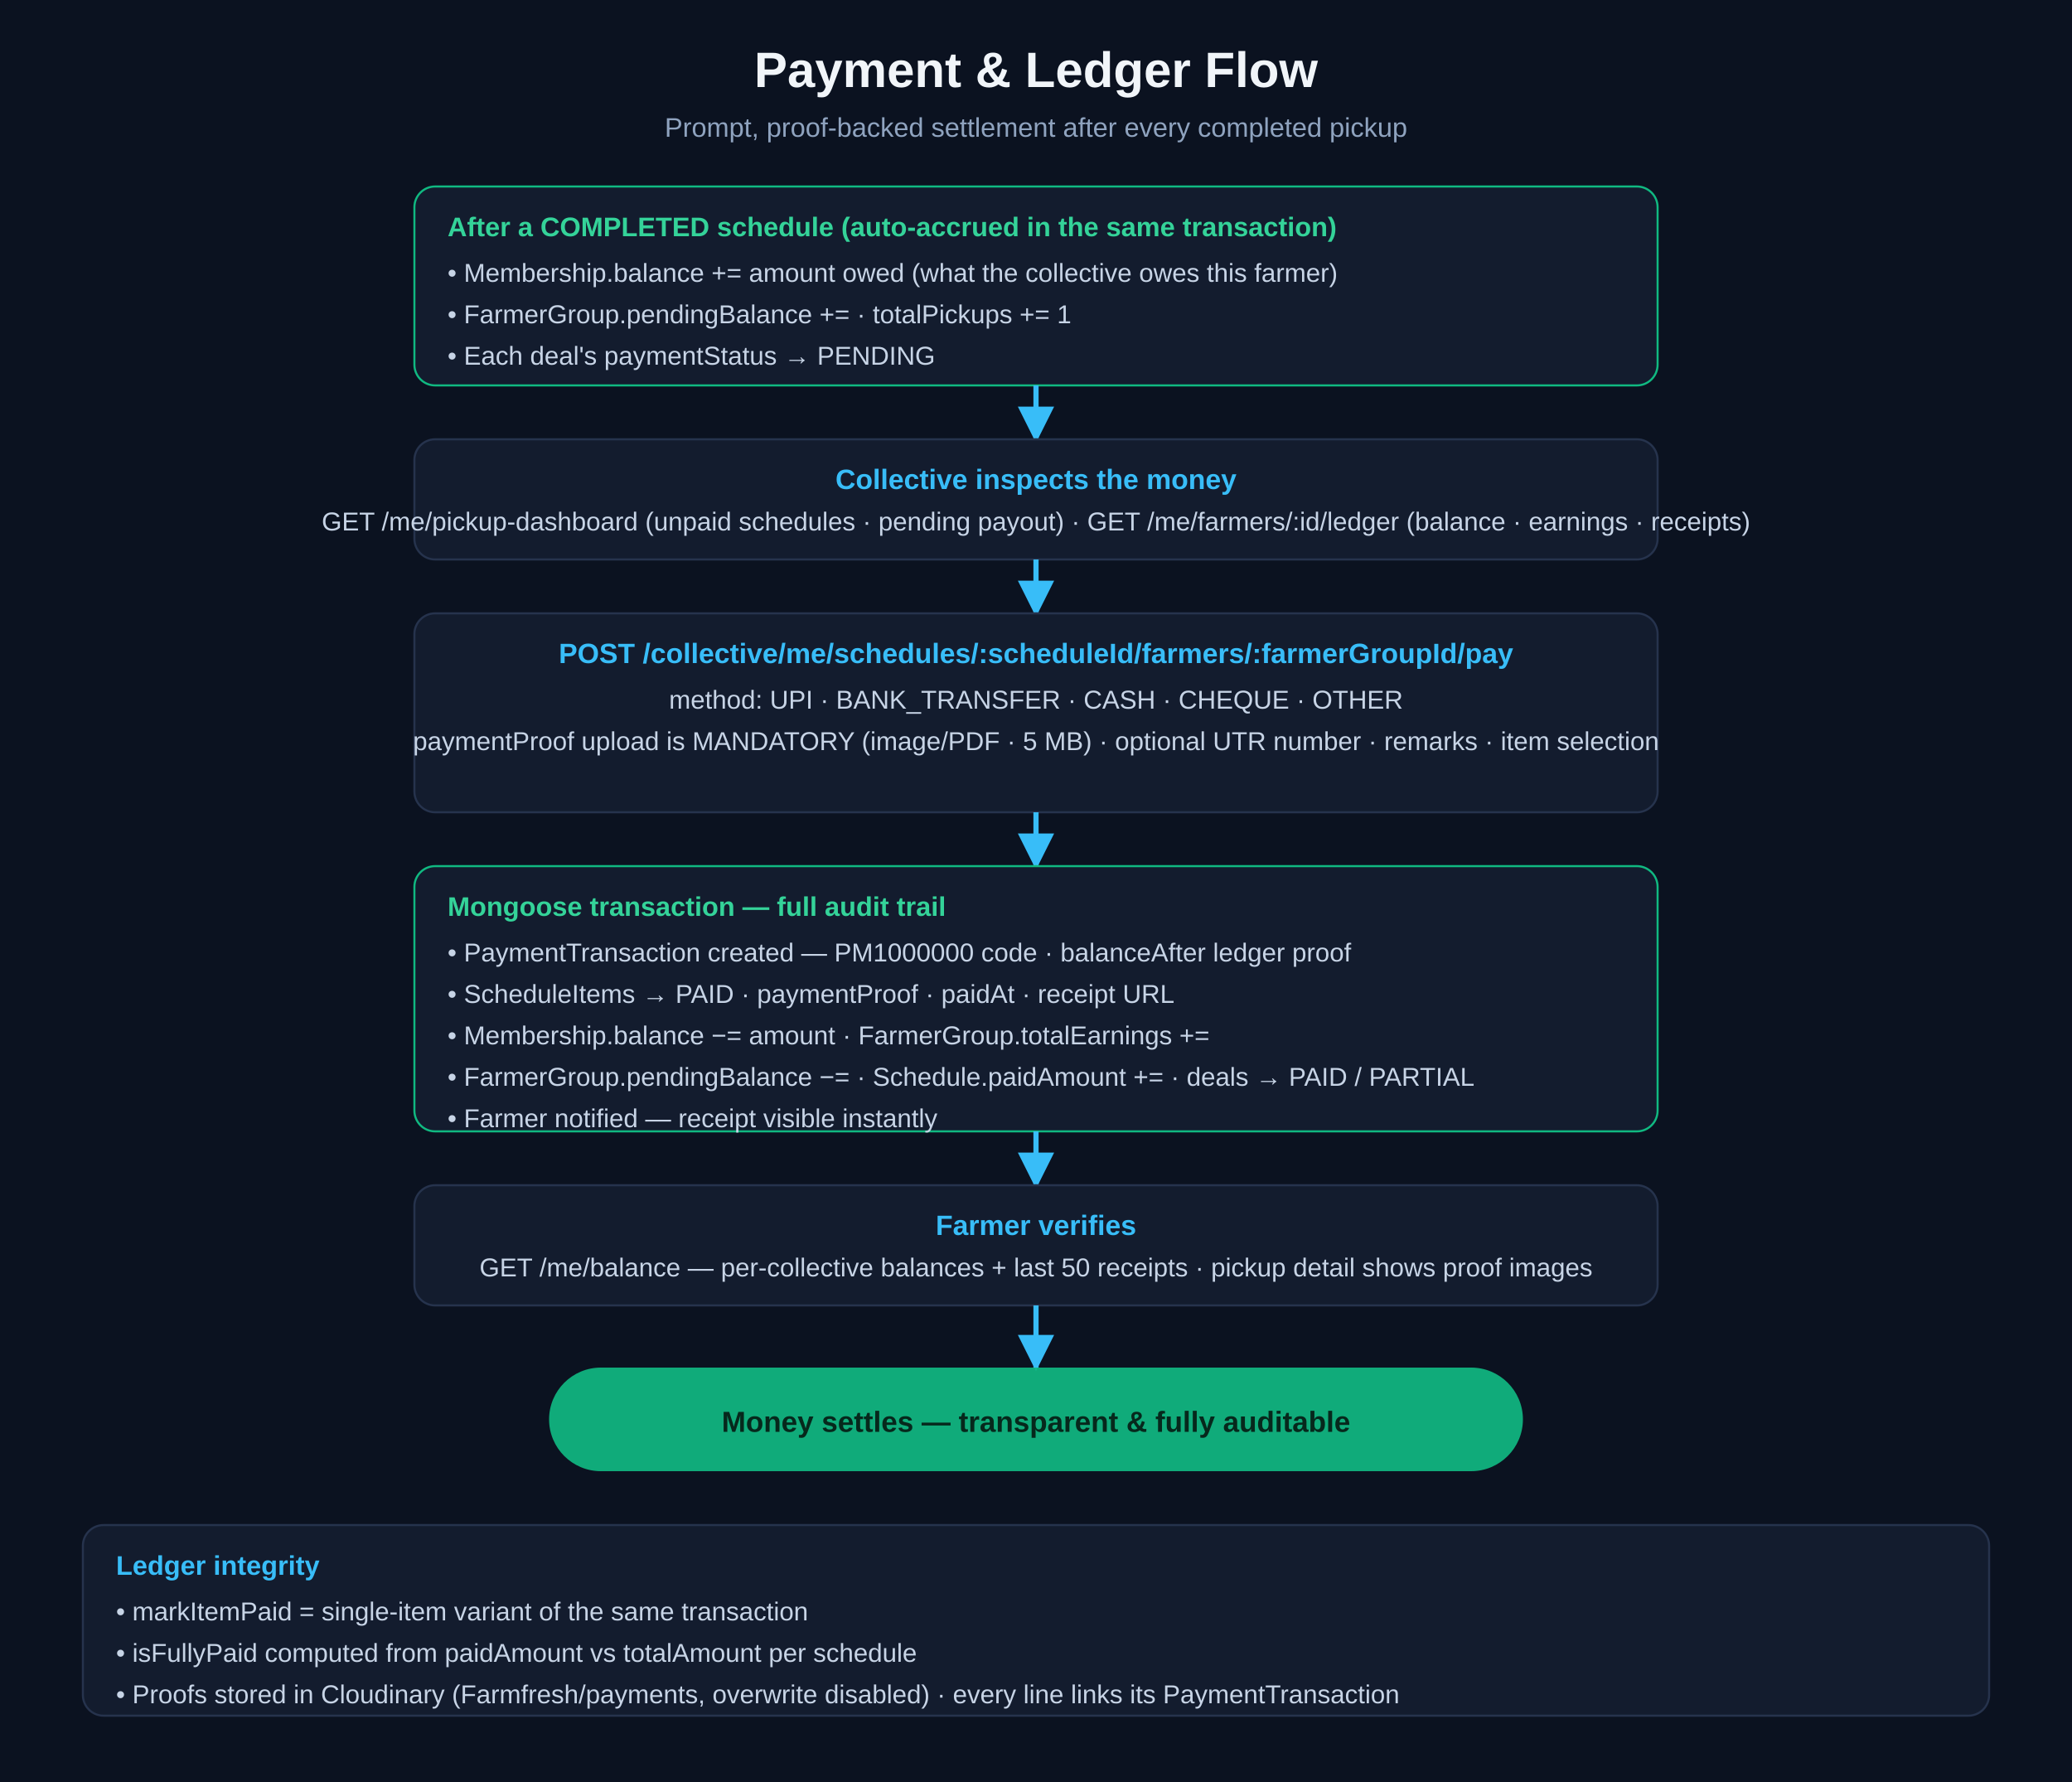
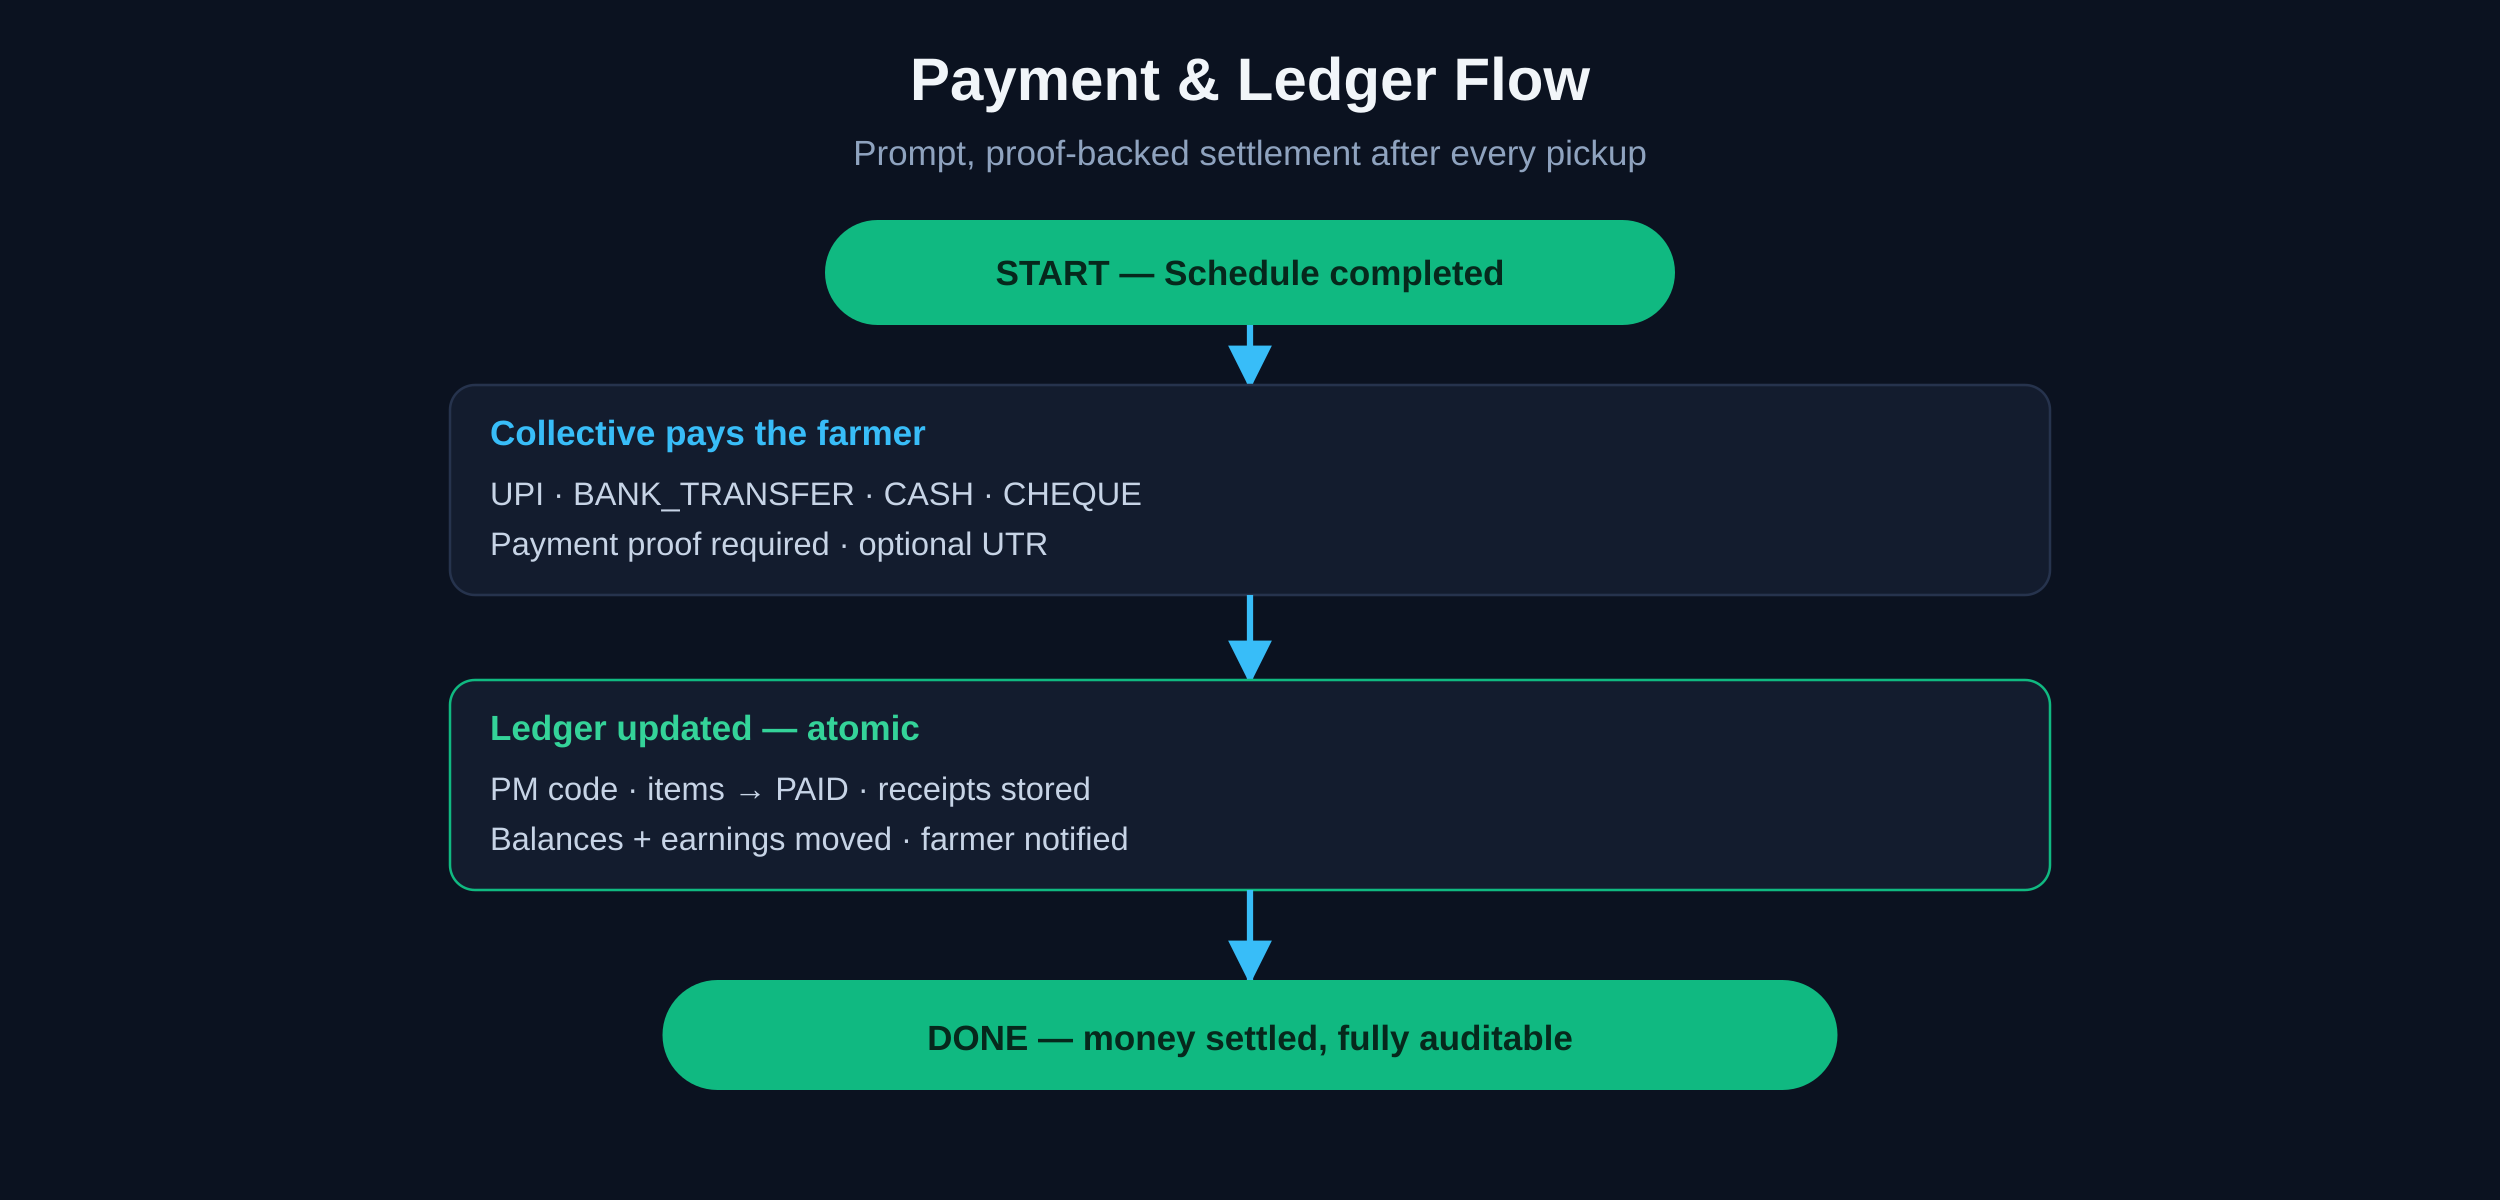
- <svg xmlns="http://www.w3.org/2000/svg" viewBox="0 0 1000 860" font-family="'Segoe UI', Arial, sans-serif">
+ <svg xmlns="http://www.w3.org/2000/svg" viewBox="0 0 1000 480" font-family="'Segoe UI', Arial, sans-serif">
  <defs>
    <marker id="arr" viewBox="0 0 10 10" refX="9" refY="5" markerWidth="7" markerHeight="7" orient="auto-start-reverse">
      <path d="M 0 0 L 10 5 L 0 10 z" fill="#38BDF8" />
    </marker>
  </defs>
-   <rect width="1000" height="860" fill="#0B1220" />
-   <text x="500" y="42" text-anchor="middle" font-size="24" font-weight="700" fill="#F1F5F9">Payment &amp; Ledger Flow</text>
-   <text x="500" y="66" text-anchor="middle" font-size="13" fill="#8FA3BF">Prompt, proof-backed settlement after every completed pickup</text>
-   <rect x="200" y="90" width="600" height="96" rx="10" fill="#131C2E" stroke="#10B981" />
-   <text x="216" y="114" font-size="13" font-weight="700" fill="#34D399">After a COMPLETED schedule (auto-accrued in the same transaction)</text>
-   <text x="216" y="136" font-size="12.5" fill="#C7D4E6">• Membership.balance += amount owed (what the collective owes this farmer)</text>
-   <text x="216" y="156" font-size="12.5" fill="#C7D4E6">• FarmerGroup.pendingBalance += · totalPickups += 1</text>
-   <text x="216" y="176" font-size="12.5" fill="#C7D4E6">• Each deal's paymentStatus → PENDING</text>
-   <line x1="500" y1="186" x2="500" y2="212" stroke="#38BDF8" stroke-width="2.5" marker-end="url(#arr)" />
-   <rect x="200" y="212" width="600" height="58" rx="10" fill="#131C2E" stroke="#26334D" />
-   <text x="500" y="236" text-anchor="middle" font-size="13.5" font-weight="700" fill="#38BDF8">Collective inspects the money</text>
-   <text x="500" y="256" text-anchor="middle" font-size="12.5" fill="#C7D4E6">GET /me/pickup-dashboard (unpaid schedules · pending payout) · GET /me/farmers/:id/ledger (balance · earnings · receipts)</text>
-   <line x1="500" y1="270" x2="500" y2="296" stroke="#38BDF8" stroke-width="2.5" marker-end="url(#arr)" />
-   <rect x="200" y="296" width="600" height="96" rx="10" fill="#131C2E" stroke="#26334D" />
-   <text x="500" y="320" text-anchor="middle" font-size="13.5" font-weight="700" fill="#38BDF8">POST /collective/me/schedules/:scheduleId/farmers/:farmerGroupId/pay</text>
-   <text x="500" y="342" text-anchor="middle" font-size="12.5" fill="#C7D4E6">method: UPI · BANK_TRANSFER · CASH · CHEQUE · OTHER</text>
-   <text x="500" y="362" text-anchor="middle" font-size="12.5" fill="#C7D4E6">paymentProof upload is MANDATORY (image/PDF · 5 MB) · optional UTR number · remarks · item selection</text>
-   <line x1="500" y1="392" x2="500" y2="418" stroke="#38BDF8" stroke-width="2.5" marker-end="url(#arr)" />
-   <rect x="200" y="418" width="600" height="128" rx="10" fill="#131C2E" stroke="#10B981" />
-   <text x="216" y="442" font-size="13" font-weight="700" fill="#34D399">Mongoose transaction — full audit trail</text>
-   <text x="216" y="464" font-size="12.5" fill="#C7D4E6">• PaymentTransaction created — PM1000000 code · balanceAfter ledger proof</text>
-   <text x="216" y="484" font-size="12.5" fill="#C7D4E6">• ScheduleItems → PAID · paymentProof · paidAt · receipt URL</text>
-   <text x="216" y="504" font-size="12.5" fill="#C7D4E6">• Membership.balance −= amount · FarmerGroup.totalEarnings +=</text>
-   <text x="216" y="524" font-size="12.5" fill="#C7D4E6">• FarmerGroup.pendingBalance −= · Schedule.paidAmount += · deals → PAID / PARTIAL</text>
-   <text x="216" y="544" font-size="12.5" fill="#C7D4E6">• Farmer notified — receipt visible instantly</text>
-   <line x1="500" y1="546" x2="500" y2="572" stroke="#38BDF8" stroke-width="2.5" marker-end="url(#arr)" />
-   <rect x="200" y="572" width="600" height="58" rx="10" fill="#131C2E" stroke="#26334D" />
-   <text x="500" y="596" text-anchor="middle" font-size="13.5" font-weight="700" fill="#38BDF8">Farmer verifies</text>
-   <text x="500" y="616" text-anchor="middle" font-size="12.5" fill="#C7D4E6">GET /me/balance — per-collective balances + last 50 receipts · pickup detail shows proof images</text>
-   <line x1="500" y1="630" x2="500" y2="660" stroke="#38BDF8" stroke-width="2.5" marker-end="url(#arr)" />
-   <rect x="265" y="660" width="470" height="50" rx="25" fill="#10B981" opacity="0.92" />
-   <text x="500" y="691" text-anchor="middle" font-size="14" font-weight="700" fill="#06281C">Money settles — transparent &amp; fully auditable</text>
-   <rect x="40" y="736" width="920" height="92" rx="10" fill="#131C2E" stroke="#26334D" />
-   <text x="56" y="760" font-size="13" font-weight="700" fill="#38BDF8">Ledger integrity</text>
-   <text x="56" y="782" font-size="12.5" fill="#C7D4E6">• markItemPaid = single-item variant of the same transaction</text>
-   <text x="56" y="802" font-size="12.5" fill="#C7D4E6">• isFullyPaid computed from paidAmount vs totalAmount per schedule</text>
-   <text x="56" y="822" font-size="12.5" fill="#C7D4E6">• Proofs stored in Cloudinary (Farmfresh/payments, overwrite disabled) · every line links its PaymentTransaction</text>
+   <rect width="1000" height="480" fill="#0B1220" />
+   <text x="500" y="40" text-anchor="middle" font-size="24" font-weight="700" fill="#F1F5F9">Payment &amp; Ledger Flow</text>
+   <text x="500" y="66" text-anchor="middle" font-size="14" fill="#8FA3BF">Prompt, proof-backed settlement after every pickup</text>
+   <rect x="330" y="88" width="340" height="42" rx="21" fill="#10B981" />
+   <text x="500" y="114" text-anchor="middle" font-size="14" font-weight="700" fill="#06281C">START — Schedule completed</text>
+   <line x1="500" y1="130" x2="500" y2="154" stroke="#38BDF8" stroke-width="2.5" marker-end="url(#arr)" />
+   <rect x="180" y="154" width="640" height="84" rx="10" fill="#131C2E" stroke="#26334D" />
+   <text x="196" y="178" font-size="14" font-weight="700" fill="#38BDF8">Collective pays the farmer</text>
+   <text x="196" y="202" font-size="13" fill="#C7D4E6">UPI · BANK_TRANSFER · CASH · CHEQUE</text>
+   <text x="196" y="222" font-size="13" fill="#C7D4E6">Payment proof required · optional UTR</text>
+   <line x1="500" y1="238" x2="500" y2="272" stroke="#38BDF8" stroke-width="2.5" marker-end="url(#arr)" />
+   <rect x="180" y="272" width="640" height="84" rx="10" fill="#131C2E" stroke="#10B981" />
+   <text x="196" y="296" font-size="14" font-weight="700" fill="#34D399">Ledger updated — atomic</text>
+   <text x="196" y="320" font-size="13" fill="#C7D4E6">PM code · items → PAID · receipts stored</text>
+   <text x="196" y="340" font-size="13" fill="#C7D4E6">Balances + earnings moved · farmer notified</text>
+   <line x1="500" y1="356" x2="500" y2="392" stroke="#38BDF8" stroke-width="2.5" marker-end="url(#arr)" />
+   <rect x="265" y="392" width="470" height="44" rx="22" fill="#10B981" />
+   <text x="500" y="420" text-anchor="middle" font-size="14" font-weight="700" fill="#06281C">DONE — money settled, fully auditable</text>
</svg>
